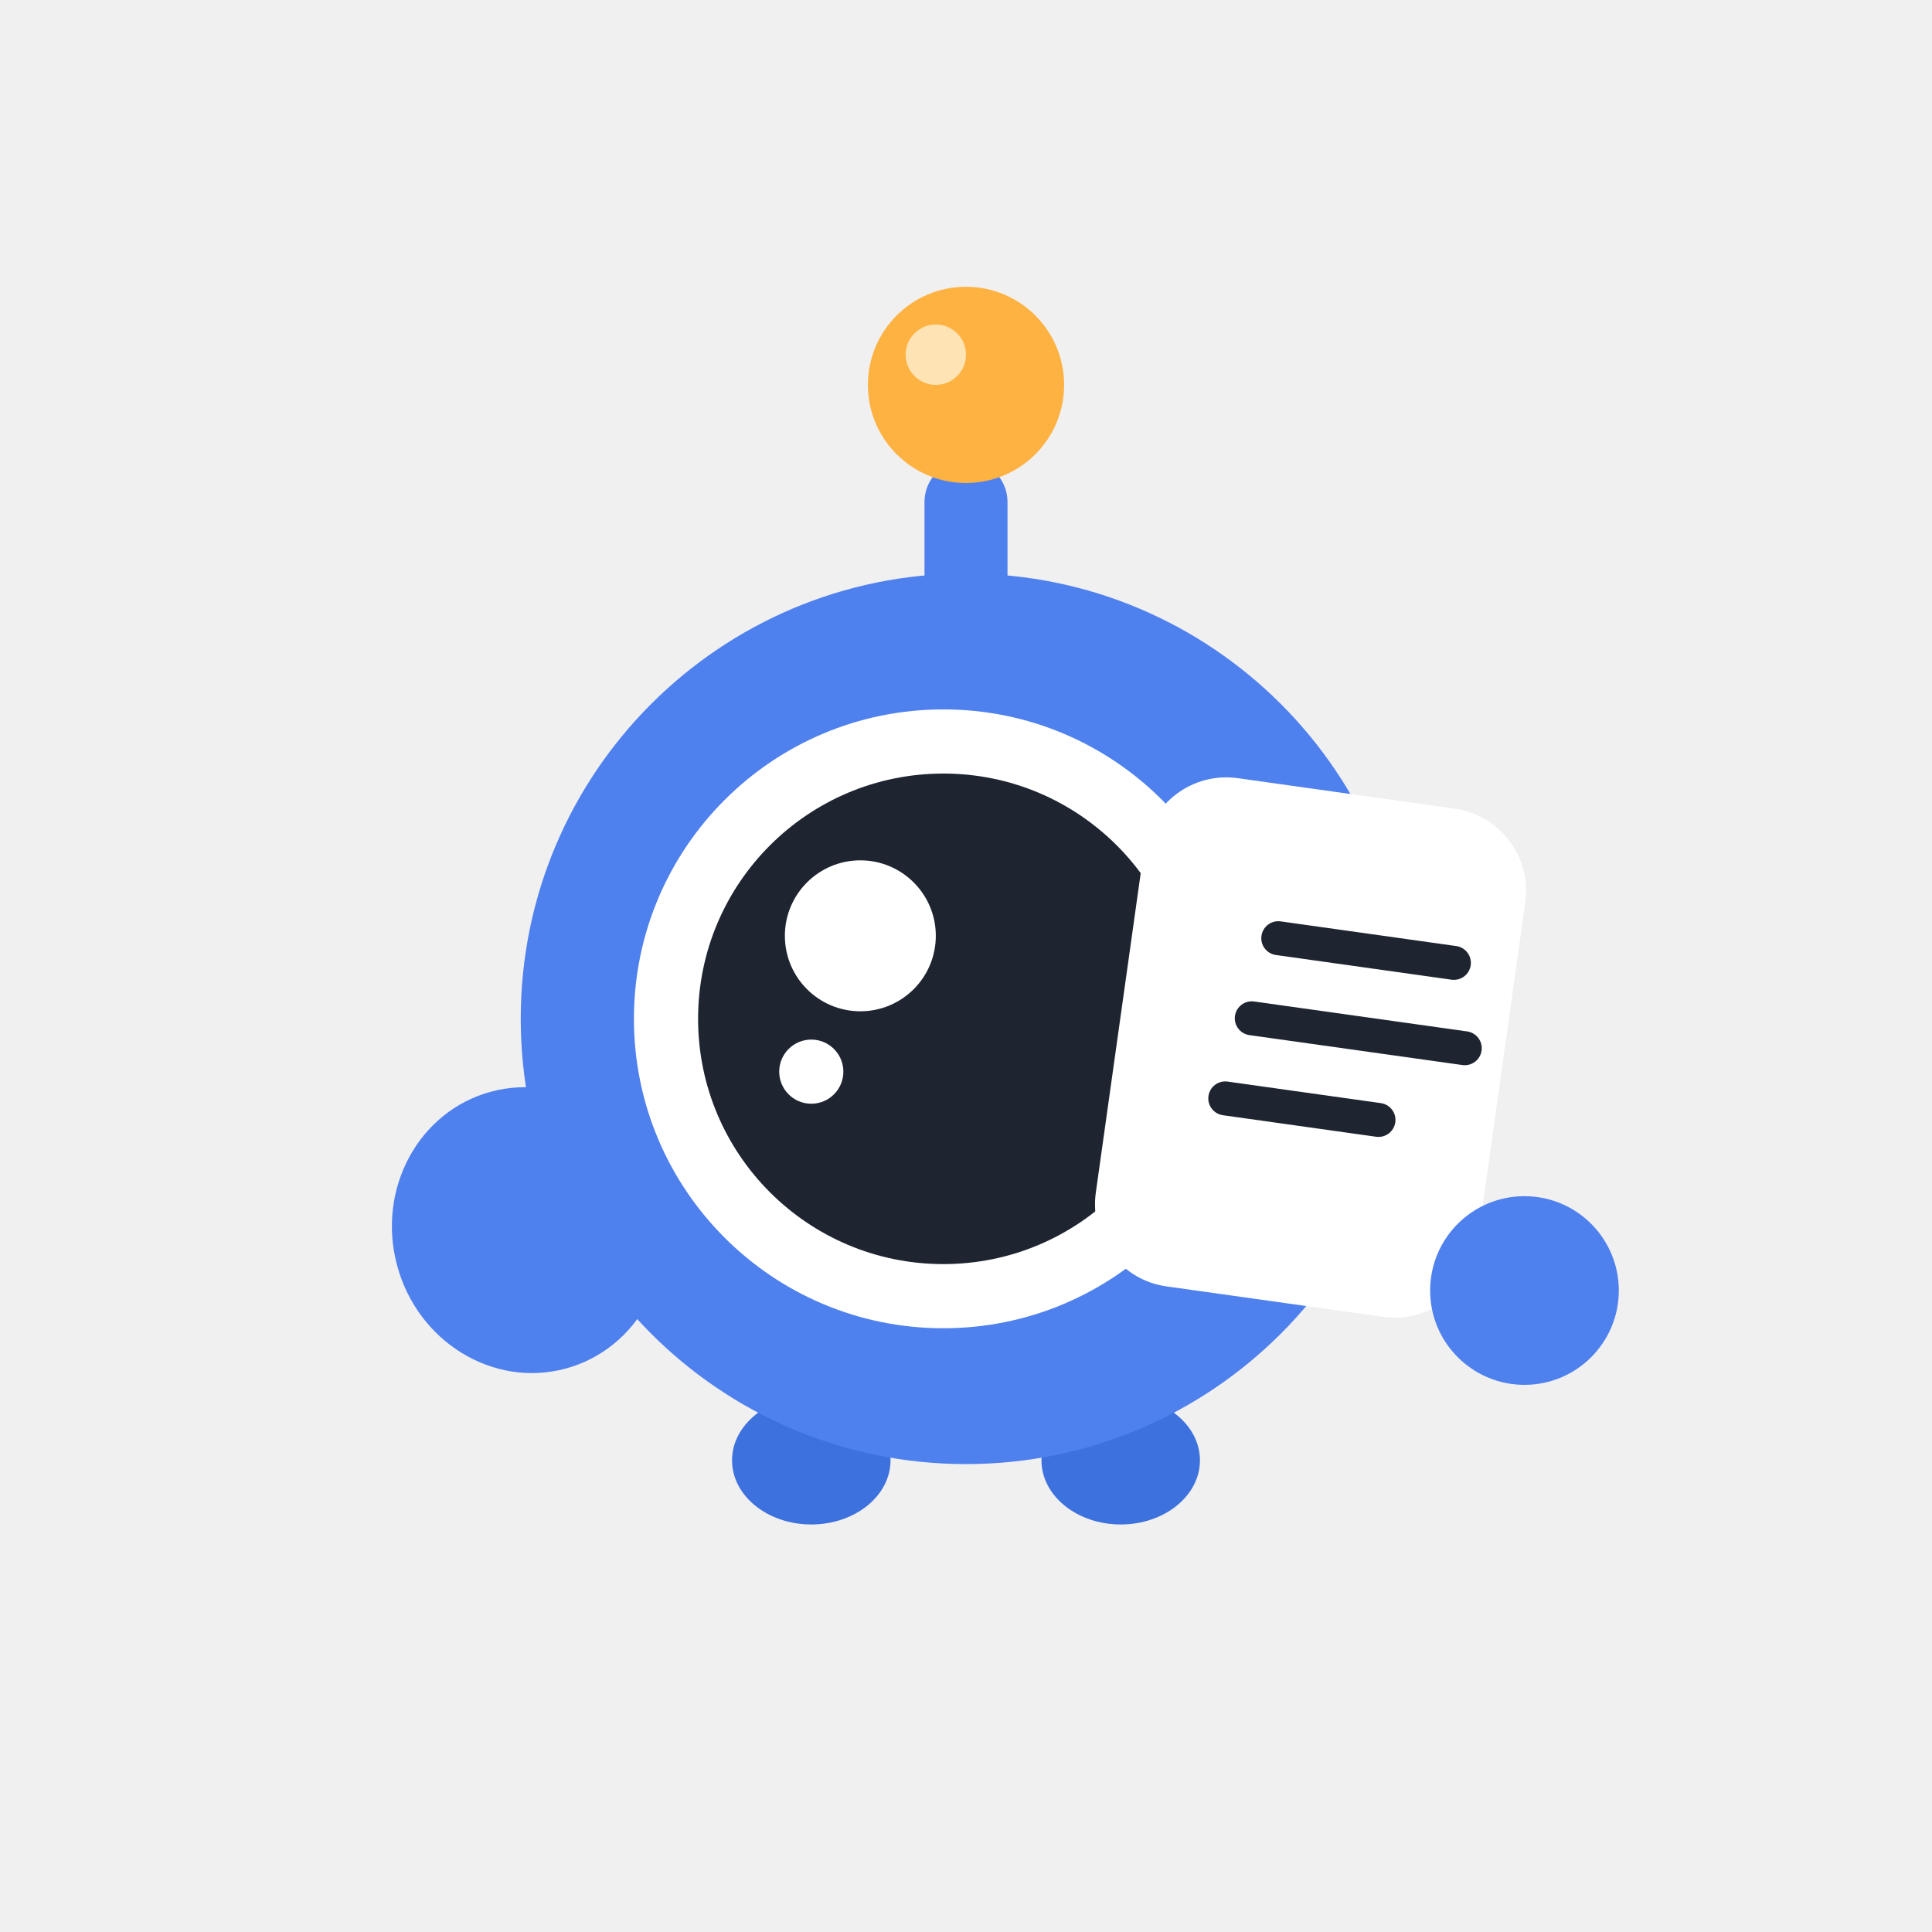
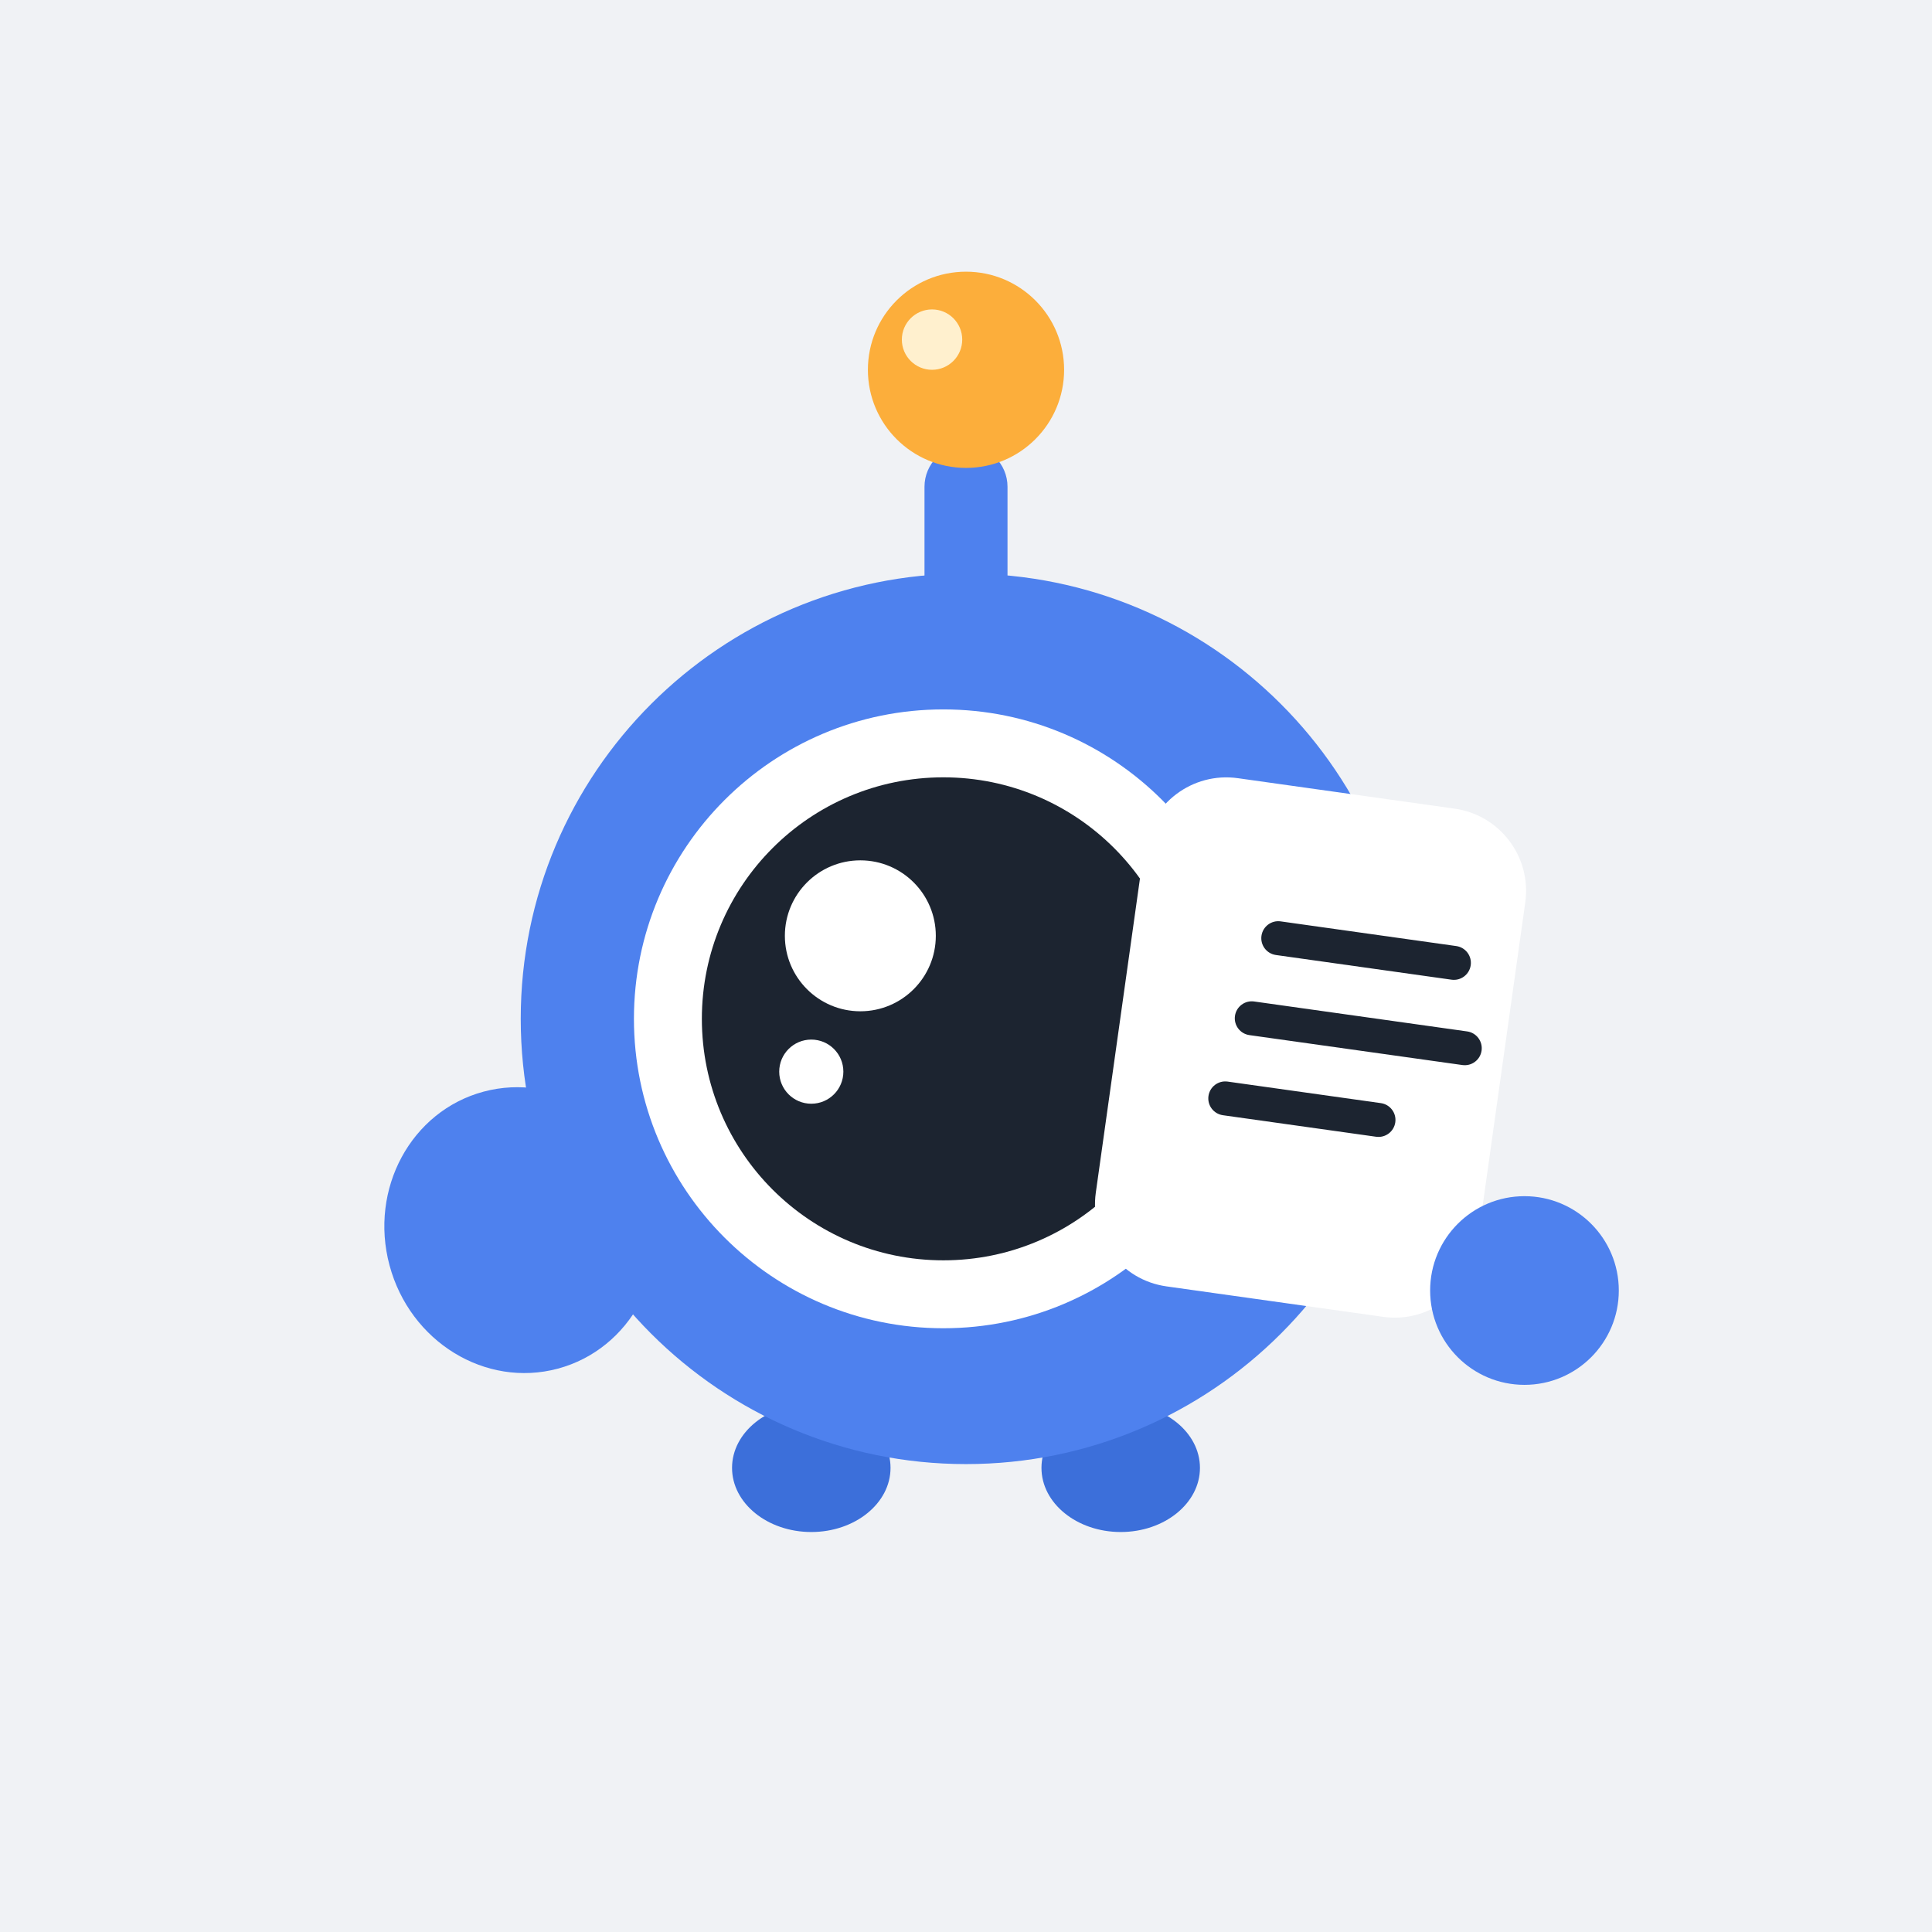
<svg xmlns="http://www.w3.org/2000/svg" viewBox="0 0 512 512" fill="none">
+   <rect width="512" height="512" fill="#F0F2F5" />
  <g id="antenna">
-     <rect x="245" y="122" width="22" height="52" rx="11" fill="#4F81EE" />
-     <circle cx="256" cy="102" r="26" fill="#FDB241" />
-     <circle cx="248" cy="94" r="8" fill="#FEE3B4" />
+     <rect x="245" y="118" width="22" height="52" rx="11" fill="#4E81EE" />
+     <circle cx="256" cy="98" r="26" fill="#FCAE3B" />
+     <circle cx="247" cy="90" r="8" fill="#FFF0CE" />
  </g>
  <g id="feet">
-     <rect x="194" y="370" width="42" height="34" rx="21" fill="#3D71DD" />
-     <rect x="276" y="370" width="42" height="34" rx="21" fill="#3D71DD" />
+     <rect x="194" y="372" width="42" height="34" rx="21" fill="#3C6FDA" />
+     <rect x="276" y="372" width="42" height="34" rx="21" fill="#3C6FDA" />
  </g>
  <g id="left-arm">
-     <ellipse cx="140" cy="326" rx="36" ry="38" transform="rotate(-15 140 326)" fill="#4F81EE" />
+     <ellipse cx="138" cy="326" rx="36" ry="38" transform="rotate(-15 138 326)" fill="#4E81EE" />
  </g>
-   <circle cx="256" cy="270" r="118" fill="#4F81EE" />
+   <circle cx="256" cy="270" r="118" fill="#4E81EE" />
  <g id="eye">
    <circle cx="250" cy="270" r="82" fill="#FFFFFF" />
-     <circle cx="250" cy="270" r="65" fill="#1E2530" />
+     <circle cx="250" cy="270" r="64" fill="#1C2430" />
    <circle cx="228" cy="248" r="20" fill="#FFFFFF" />
    <circle cx="215" cy="284" r="8.5" fill="#FFFFFF" />
  </g>
  <g id="paper-sheet" transform="rotate(8 350 280)">
    <rect x="296" y="210" width="102" height="136" rx="22" fill="#FFFFFF" />
-     <rect x="330" y="246" width="56" height="9" rx="4.5" fill="#1E2530" />
-     <rect x="326" y="268" width="66" height="9" rx="4.5" fill="#1E2530" />
-     <rect x="322" y="290" width="50" height="9" rx="4.5" fill="#1E2530" />
+     <rect x="330" y="246" width="56" height="9" rx="4.5" fill="#1C2430" />
+     <rect x="326" y="268" width="66" height="9" rx="4.5" fill="#1C2430" />
+     <rect x="322" y="290" width="50" height="9" rx="4.5" fill="#1C2430" />
  </g>
-   <circle cx="404" cy="342" r="25" fill="#4F81EE" />
+   <circle cx="404" cy="342" r="25" fill="#4E81EE" />
</svg>
